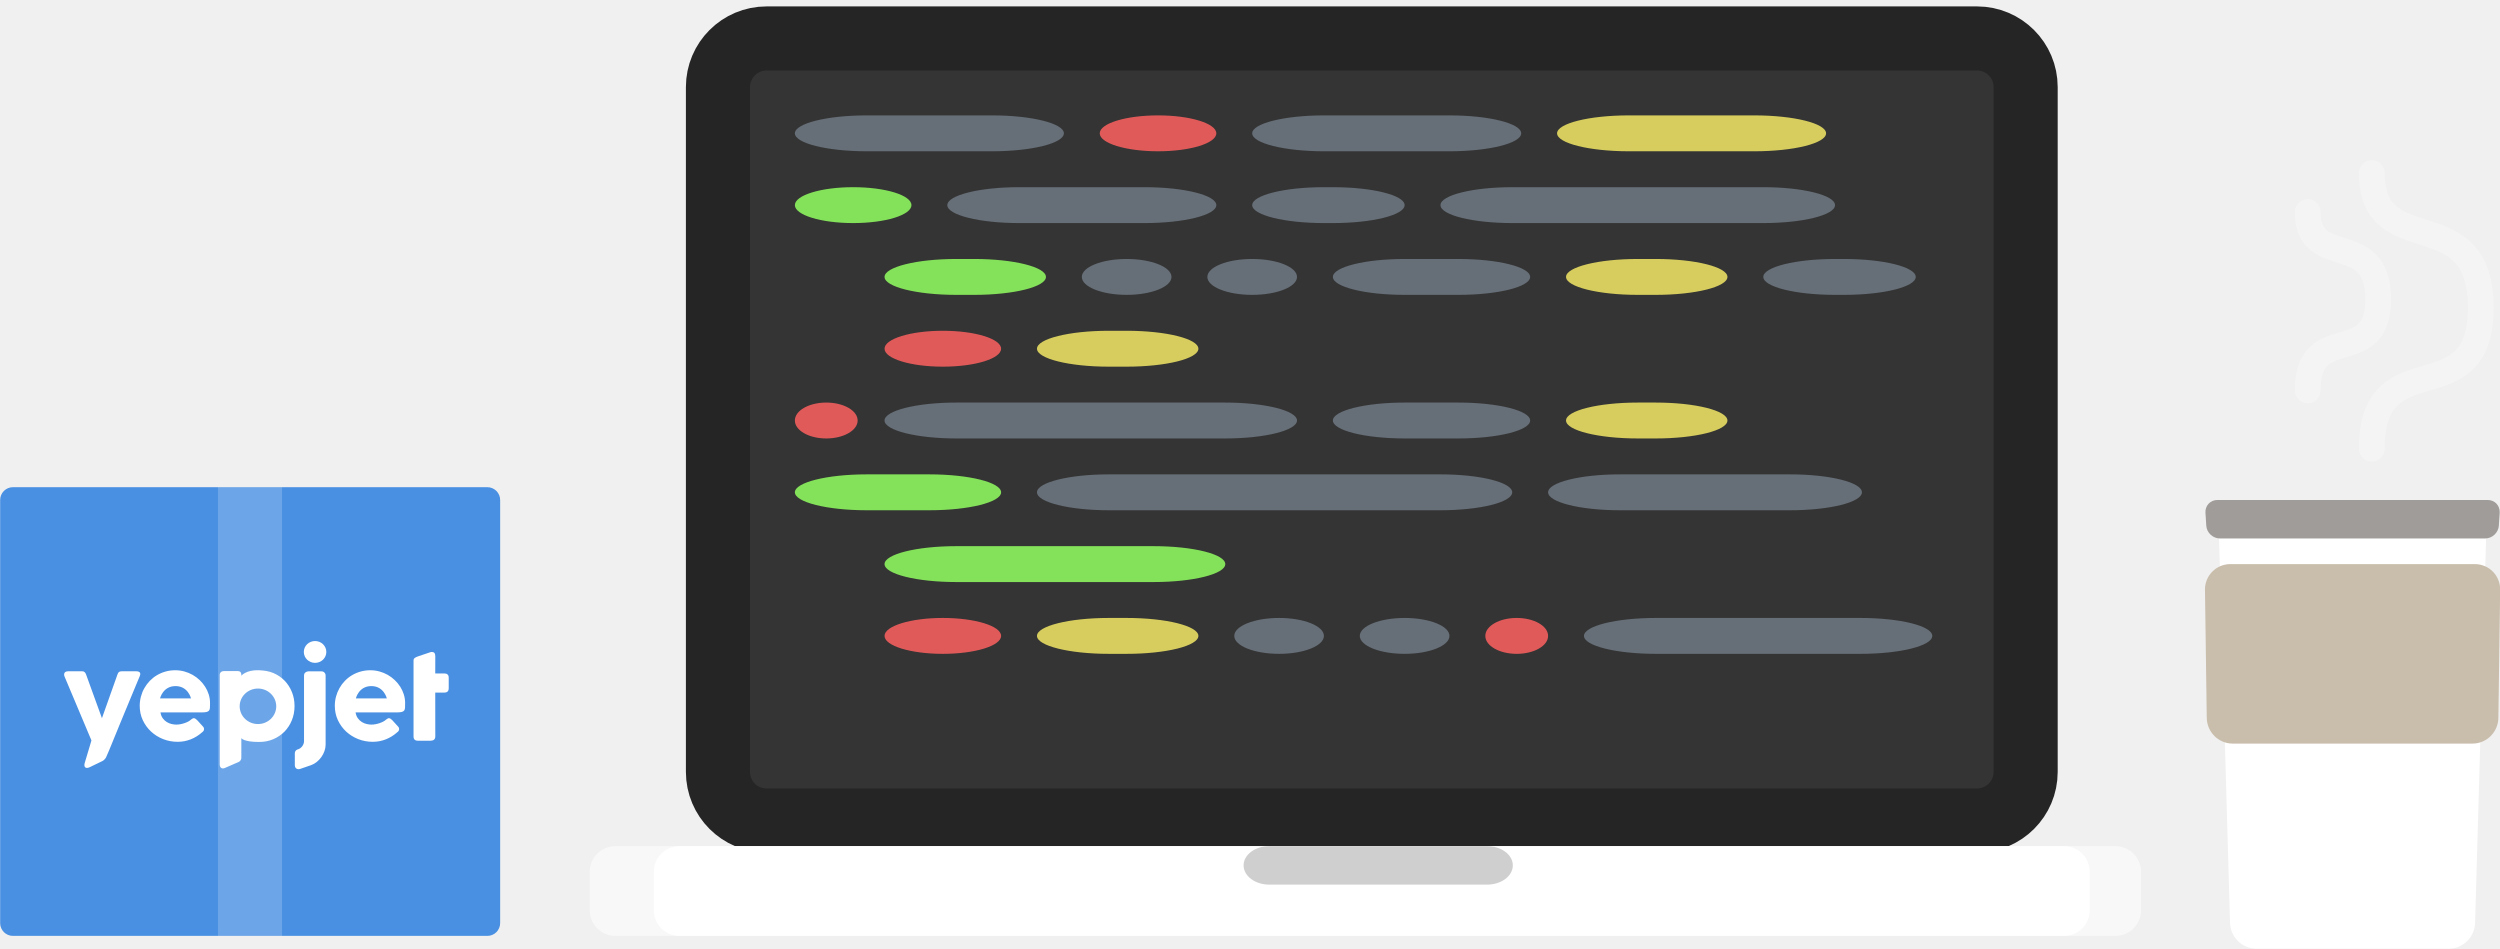
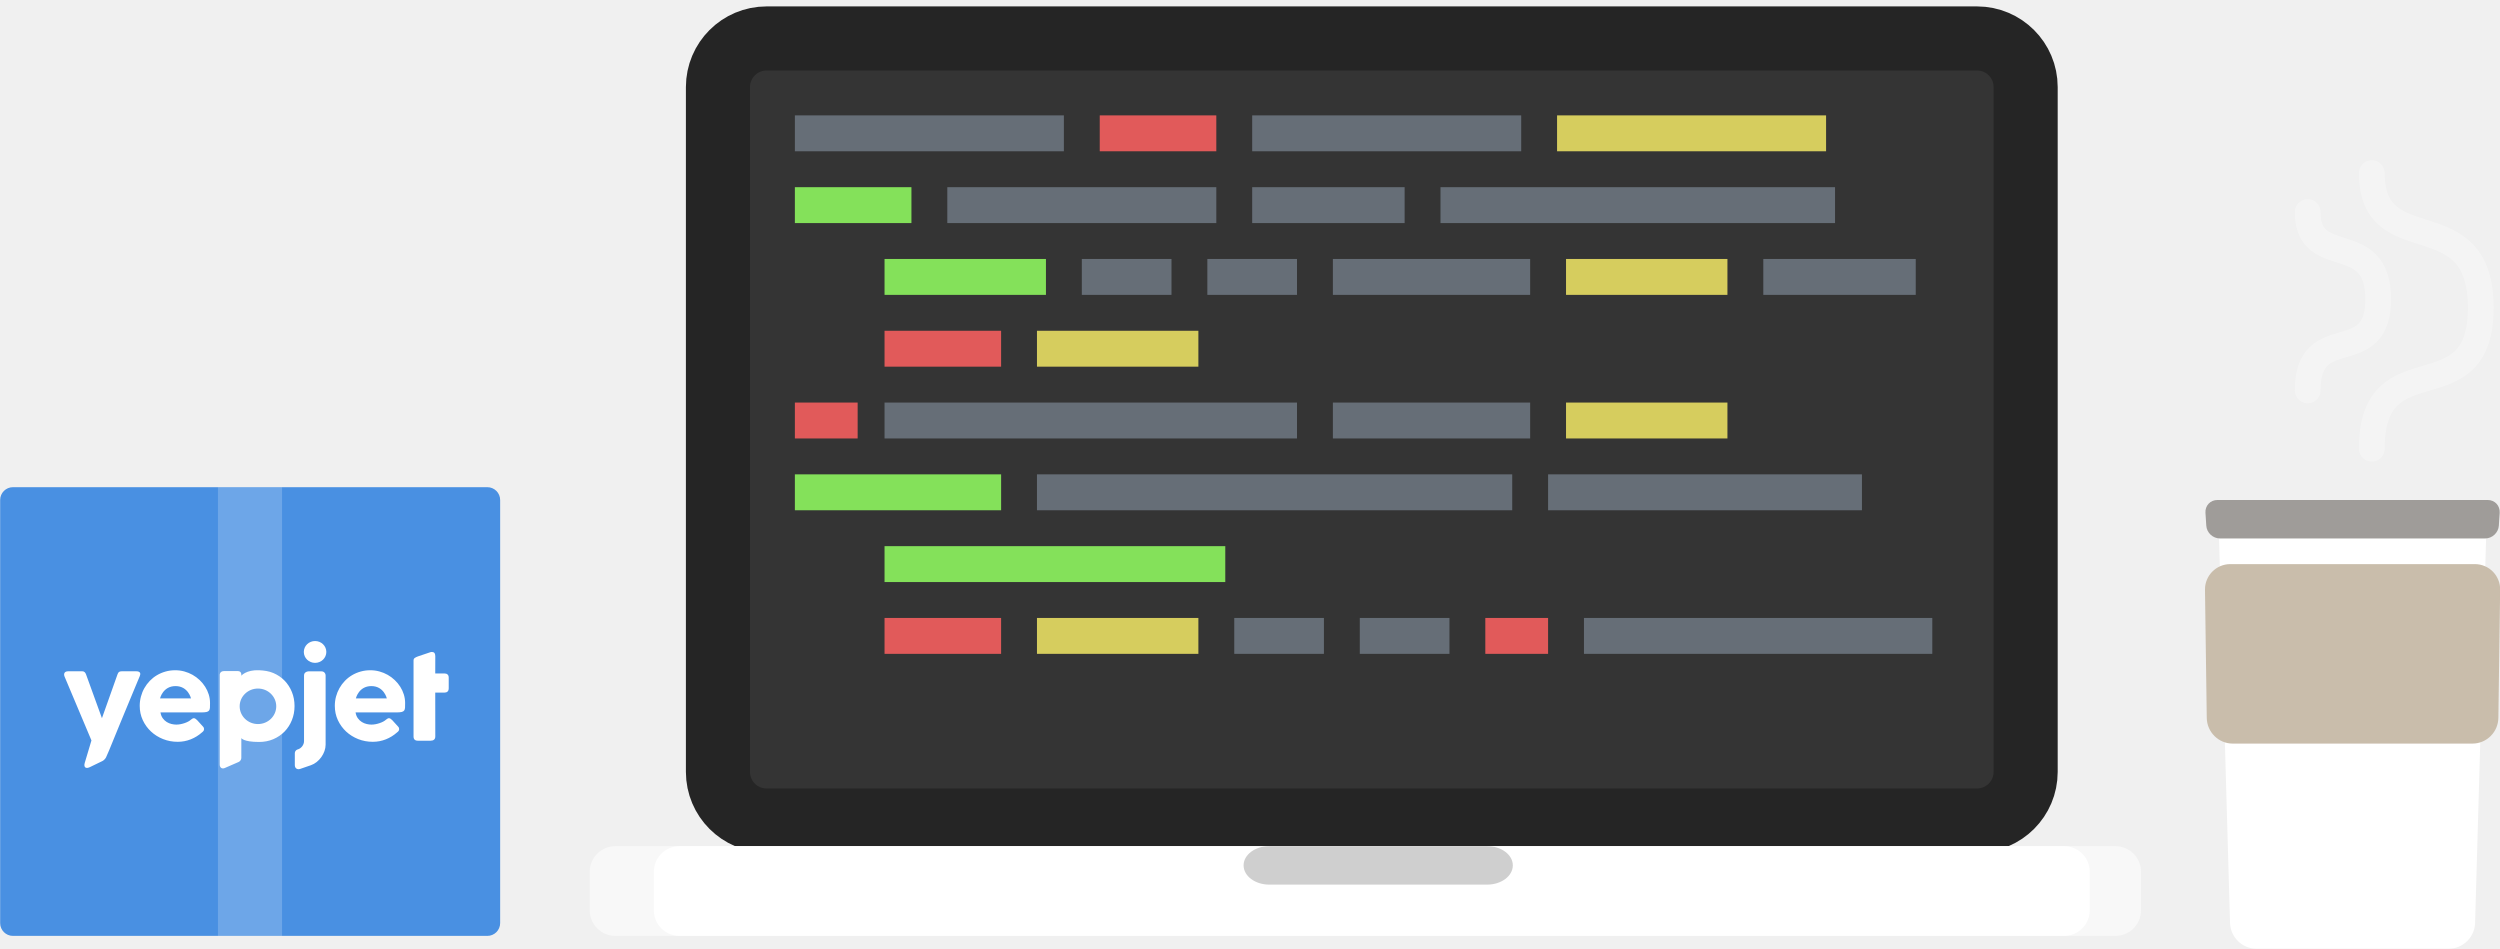
<svg xmlns="http://www.w3.org/2000/svg" width="195px" height="74px" viewBox="0 0 195 74" version="1.1">
  <defs />
  <g id="Website" stroke="none" stroke-width="1" fill="none" fill-rule="evenodd">
    <g id="home" transform="translate(-611, -1291)">
      <g id="illo3" transform="translate(611, 1294)">
        <g id="illo1" transform="translate(56, 0)" stroke="#252525" stroke-width="5" fill="#343434">
          <rect id="Rectangle-145" x="0" y="0" width="102" height="61" rx="3.793" />
        </g>
        <rect id="Rectangle-145" fill="#F8F8F8" x="46" y="63" width="121" height="7" rx="2" />
        <rect id="Rectangle-145" fill="#C2C2C2" x="99" y="63" width="16" height="3" rx="2" />
        <path d="M173.057,38.007 C173.026,36.899 173.902,36 174.995,36 L192.005,36 C193.107,36 193.974,36.9 193.943,38.007 L193.057,68.993 C193.026,70.101 192.109,71 191.003,71 L175.997,71 C174.894,71 173.974,70.1 173.943,68.993 L173.057,38.007 Z" id="Path" fill="#FFFFFF" />
        <rect id="Rectangle-371" fill="#FFFFFF" x="51" y="63" width="112" height="7" rx="2" />
        <path d="M171.989,43.006 C171.973,41.898 172.865,41 173.968,41 L193.032,41 C194.14,41 195.027,41.897 195.011,43.006 L194.873,52.994 C194.857,54.102 193.956,55 192.851,55 L174.149,55 C173.048,55 172.143,54.103 172.127,52.994 L171.989,43.006 Z" id="Path" fill="#C9BDAB" />
        <path d="M172.025,36.999 C171.99,36.447 172.401,36 172.952,36 L194.048,36 C194.595,36 195.011,36.443 194.975,36.999 L194.91,38.001 C194.874,38.553 194.392,39 193.841,39 L173.159,39 C172.605,39 172.126,38.557 172.09,38.001 L172.025,36.999 Z" id="Path" fill="#9F9C99" />
        <rect id="Rectangle-371" fill="#CFCFCF" x="97" y="63" width="21" height="3" rx="2" />
        <path d="M185,32 C185,23.5 193.5,29.5 193.5,21 C193.5,12.5 185,17.5 185,10.5" id="Path-560" stroke-opacity="0.3" stroke="#FFFFFF" stroke-width="2" stroke-linecap="round" stroke-linejoin="round" />
        <path d="M180,27.45 C180,21.95 185.5,25.833 185.5,20.333 C185.5,14.833 180,18.068 180,13.539" id="Path-560" stroke-opacity="0.3" stroke="#FFFFFF" stroke-width="2" stroke-linecap="round" stroke-linejoin="round" />
        <g id="Group" transform="translate(62, 6)">
-           <rect id="Rectangle-68" fill="#666E77" x="0" y="0" width="20.983" height="2.8" rx="5.6" />
-           <rect id="Rectangle-68" fill="#E15A5A" x="23.78" y="0" width="9.092" height="2.8" rx="5.6" />
-           <rect id="Rectangle-68" fill="#84E15A" x="0" y="5.6" width="9.092" height="2.8" rx="5.6" />
-           <rect id="Rectangle-68" fill="#84E15A" x="6.994" y="11.2" width="12.59" height="2.8" rx="5.6" />
-           <rect id="Rectangle-68" fill="#666E77" x="11.89" y="5.6" width="20.983" height="2.8" rx="5.6" />
-           <rect id="Rectangle-68" fill="#666E77" x="22.382" y="11.2" width="6.994" height="2.8" rx="5.6" />
-           <rect id="Rectangle-68" fill="#666E77" x="32.173" y="11.2" width="6.994" height="2.8" rx="5.6" />
-           <rect id="Rectangle-68" fill="#E15A5A" x="6.994" y="16.8" width="9.092" height="2.8" rx="5.6" />
-           <rect id="Rectangle-68" fill="#E15A5A" x="0" y="22.4" width="4.896" height="2.8" rx="5.6" />
-           <rect id="Rectangle-68" fill="#666E77" x="6.994" y="22.4" width="32.173" height="2.8" rx="5.6" />
-           <rect id="Rectangle-68" fill="#666E77" x="41.965" y="22.4" width="15.387" height="2.8" rx="5.6" />
-           <rect id="Rectangle-68" fill="#666E77" x="41.965" y="11.2" width="15.387" height="2.8" rx="5.6" />
-           <rect id="Rectangle-68" fill="#666E77" x="35.671" y="5.6" width="11.89" height="2.8" rx="5.6" />
-           <rect id="Rectangle-68" fill="#D6CD5E" x="60.15" y="11.2" width="12.59" height="2.8" rx="5.6" />
-           <rect id="Rectangle-68" fill="#666E77" x="50.358" y="5.6" width="30.775" height="2.8" rx="5.6" />
-           <rect id="Rectangle-68" fill="#D6CD5E" x="18.884" y="16.8" width="12.59" height="2.8" rx="5.6" />
-           <rect id="Rectangle-68" fill="#666E77" x="35.671" y="0" width="20.983" height="2.8" rx="5.6" />
-           <rect id="Rectangle-68" fill="#D6CD5E" x="59.451" y="0" width="20.983" height="2.8" rx="5.6" />
-           <rect id="Rectangle-68" fill="#84E15A" x="0" y="28" width="16.087" height="2.8" rx="5.6" />
-           <rect id="Rectangle-68" fill="#84E15A" x="6.994" y="33.6" width="26.578" height="2.8" rx="5.6" />
-           <rect id="Rectangle-68" fill="#666E77" x="18.884" y="28" width="37.069" height="2.8" rx="5.6" />
-           <rect id="Rectangle-68" fill="#E15A5A" x="6.994" y="39.2" width="9.092" height="2.8" rx="5.6" />
-           <rect id="Rectangle-68" fill="#E15A5A" x="53.855" y="39.2" width="4.896" height="2.8" rx="5.6" />
-           <rect id="Rectangle-68" fill="#666E77" x="61.549" y="39.2" width="27.17" height="2.8" rx="5.6" />
-           <rect id="Rectangle-68" fill="#D6CD5E" x="18.884" y="39.2" width="12.59" height="2.8" rx="5.6" />
-           <rect id="Rectangle-68" fill="#666E77" x="58.751" y="28" width="24.48" height="2.8" rx="5.6" />
-           <rect id="Rectangle-68" fill="#666E77" x="34.272" y="39.2" width="6.994" height="2.8" rx="5.6" />
-           <rect id="Rectangle-68" fill="#666E77" x="44.064" y="39.2" width="6.994" height="2.8" rx="5.6" />
-           <rect id="Rectangle-68" fill="#D6CD5E" x="60.15" y="22.4" width="12.59" height="2.8" rx="5.6" />
-           <rect id="Rectangle-68" fill="#666E77" x="75.538" y="11.2" width="11.89" height="2.8" rx="5.6" />
+           <rect id="Rectangle-68" fill="#666E77" x="0" y="0" width="20.983" height="2.8" />
+           <rect id="Rectangle-68" fill="#E15A5A" x="23.78" y="0" width="9.092" height="2.8" />
+           <rect id="Rectangle-68" fill="#84E15A" x="0" y="5.6" width="9.092" height="2.8" />
+           <rect id="Rectangle-68" fill="#84E15A" x="6.994" y="11.2" width="12.59" height="2.8" />
+           <rect id="Rectangle-68" fill="#666E77" x="11.89" y="5.6" width="20.983" height="2.8" />
+           <rect id="Rectangle-68" fill="#666E77" x="22.382" y="11.2" width="6.994" height="2.8" />
+           <rect id="Rectangle-68" fill="#666E77" x="32.173" y="11.2" width="6.994" height="2.8" />
+           <rect id="Rectangle-68" fill="#E15A5A" x="6.994" y="16.8" width="9.092" height="2.8" />
+           <rect id="Rectangle-68" fill="#E15A5A" x="0" y="22.4" width="4.896" height="2.8" />
+           <rect id="Rectangle-68" fill="#666E77" x="6.994" y="22.4" width="32.173" height="2.8" />
+           <rect id="Rectangle-68" fill="#666E77" x="41.965" y="22.4" width="15.387" height="2.8" />
+           <rect id="Rectangle-68" fill="#666E77" x="41.965" y="11.2" width="15.387" height="2.8" />
+           <rect id="Rectangle-68" fill="#666E77" x="35.671" y="5.6" width="11.89" height="2.8" />
+           <rect id="Rectangle-68" fill="#D6CD5E" x="60.15" y="11.2" width="12.59" height="2.8" />
+           <rect id="Rectangle-68" fill="#666E77" x="50.358" y="5.6" width="30.775" height="2.8" />
+           <rect id="Rectangle-68" fill="#D6CD5E" x="18.884" y="16.8" width="12.59" height="2.8" />
+           <rect id="Rectangle-68" fill="#666E77" x="35.671" y="0" width="20.983" height="2.8" />
+           <rect id="Rectangle-68" fill="#D6CD5E" x="59.451" y="0" width="20.983" height="2.8" />
+           <rect id="Rectangle-68" fill="#84E15A" x="0" y="28" width="16.087" height="2.8" />
+           <rect id="Rectangle-68" fill="#84E15A" x="6.994" y="33.6" width="26.578" height="2.8" />
+           <rect id="Rectangle-68" fill="#666E77" x="18.884" y="28" width="37.069" height="2.8" />
+           <rect id="Rectangle-68" fill="#E15A5A" x="6.994" y="39.2" width="9.092" height="2.8" />
+           <rect id="Rectangle-68" fill="#E15A5A" x="53.855" y="39.2" width="4.896" height="2.8" />
+           <rect id="Rectangle-68" fill="#666E77" x="61.549" y="39.2" width="27.17" height="2.8" />
+           <rect id="Rectangle-68" fill="#D6CD5E" x="18.884" y="39.2" width="12.59" height="2.8" />
+           <rect id="Rectangle-68" fill="#666E77" x="58.751" y="28" width="24.48" height="2.8" />
+           <rect id="Rectangle-68" fill="#666E77" x="34.272" y="39.2" width="6.994" height="2.8" />
+           <rect id="Rectangle-68" fill="#666E77" x="44.064" y="39.2" width="6.994" height="2.8" />
+           <rect id="Rectangle-68" fill="#D6CD5E" x="60.15" y="22.4" width="12.59" height="2.8" />
+           <rect id="Rectangle-68" fill="#666E77" x="75.538" y="11.2" width="11.89" height="2.8" />
        </g>
        <rect id="Rectangle-406" fill="#4990E2" x="0.012" y="35" width="39" height="35" rx="1" />
        <rect id="Rectangle-407" fill-opacity="0.2" fill="#FFFFFF" x="17" y="35" width="5" height="35" />
        <path d="M5.036,49.774 C4.989,49.66 4.988,49.563 5.034,49.482 C5.079,49.401 5.179,49.36 5.335,49.36 L6.421,49.36 C6.494,49.36 6.554,49.382 6.601,49.426 C6.648,49.47 6.683,49.525 6.707,49.59 L7.951,53.02 L9.169,49.59 C9.201,49.5 9.242,49.438 9.292,49.407 C9.342,49.376 9.411,49.36 9.499,49.36 L10.629,49.36 C10.711,49.36 10.776,49.371 10.822,49.392 C10.869,49.414 10.902,49.442 10.921,49.478 C10.94,49.513 10.947,49.553 10.941,49.597 C10.935,49.641 10.924,49.684 10.906,49.727 C10.795,49.994 10.673,50.286 10.541,50.602 C10.409,50.919 10.272,51.248 10.13,51.591 C9.988,51.933 9.843,52.281 9.697,52.635 C9.55,52.988 9.407,53.335 9.268,53.676 C9.129,54.017 8.995,54.344 8.866,54.658 C8.737,54.972 8.619,55.26 8.512,55.523 C8.405,55.786 8.27,56.076 8.27,56.076 C8.221,56.181 8.088,56.313 7.994,56.358 L7.011,56.835 C6.688,56.992 6.508,56.848 6.612,56.498 L7.133,54.754 L5.036,49.774 Z M15.753,54.128 C15.495,54.358 15.205,54.538 14.882,54.667 C14.56,54.796 14.218,54.861 13.858,54.861 C13.456,54.861 13.076,54.79 12.719,54.648 C12.361,54.506 12.047,54.309 11.778,54.058 C11.508,53.806 11.294,53.51 11.136,53.169 C10.978,52.828 10.898,52.458 10.898,52.057 C10.898,51.807 10.93,51.565 10.993,51.331 C11.056,51.097 11.145,50.877 11.261,50.673 C11.377,50.468 11.518,50.28 11.683,50.108 C11.849,49.936 12.034,49.789 12.24,49.667 C12.445,49.545 12.668,49.45 12.908,49.382 C13.148,49.313 13.402,49.279 13.669,49.279 C13.912,49.279 14.148,49.311 14.377,49.373 C14.605,49.436 14.82,49.524 15.021,49.637 C15.222,49.751 15.405,49.887 15.573,50.046 C15.74,50.205 15.883,50.379 16.003,50.568 C16.124,50.757 16.217,50.959 16.283,51.173 C16.349,51.388 16.382,51.608 16.382,51.836 C16.382,51.983 16.379,52.104 16.375,52.198 C16.371,52.292 16.348,52.366 16.307,52.422 C16.266,52.477 16.198,52.515 16.102,52.537 C16.007,52.558 15.867,52.569 15.683,52.569 L12.517,52.569 C12.546,52.75 12.605,52.902 12.695,53.024 C12.784,53.147 12.887,53.244 13.005,53.316 C13.122,53.389 13.246,53.441 13.378,53.472 C13.51,53.503 13.635,53.519 13.752,53.519 C13.858,53.519 13.966,53.508 14.078,53.487 C14.189,53.465 14.297,53.437 14.401,53.401 C14.505,53.366 14.6,53.325 14.687,53.278 C14.773,53.231 14.843,53.182 14.895,53.131 C14.942,53.094 14.983,53.066 15.016,53.048 C15.05,53.029 15.086,53.02 15.124,53.02 C15.162,53.02 15.201,53.033 15.241,53.058 C15.28,53.084 15.325,53.121 15.375,53.169 L15.841,53.681 C15.873,53.717 15.894,53.751 15.902,53.781 C15.911,53.81 15.916,53.841 15.916,53.872 C15.916,53.929 15.899,53.978 15.867,54.019 C15.835,54.06 15.797,54.097 15.753,54.128 L15.753,54.128 Z M17.491,49.343 L18.541,49.343 C18.87,49.343 18.824,49.667 18.824,49.667 L18.824,49.705 C18.824,49.705 19.199,49.237 20.208,49.279 C20.61,49.296 20.98,49.351 21.319,49.495 C21.657,49.638 21.949,49.835 22.194,50.087 C22.438,50.338 22.63,50.634 22.767,50.973 C22.905,51.312 22.974,51.679 22.974,52.074 C22.974,52.466 22.905,52.833 22.767,53.174 C22.63,53.514 22.438,53.81 22.194,54.062 C21.949,54.313 21.657,54.511 21.319,54.656 C20.98,54.801 20.61,54.873 20.208,54.873 C18.98,54.873 18.824,54.571 18.824,54.571 L18.823,56.126 C18.823,56.246 18.733,56.383 18.617,56.433 L17.53,56.906 C17.314,57 17.139,56.878 17.139,56.634 L17.139,49.659 C17.139,49.659 17.114,49.343 17.491,49.343 Z M22.996,55.743 C22.996,55.621 23.084,55.495 23.207,55.458 L23.239,55.449 C23.501,55.371 23.714,55.095 23.714,54.81 L23.714,49.697 C23.714,49.586 23.751,49.503 23.824,49.448 C23.897,49.392 23.978,49.365 24.066,49.365 L25.064,49.365 C25.169,49.365 25.251,49.397 25.31,49.463 C25.369,49.528 25.398,49.606 25.398,49.697 L25.398,55.083 C25.398,55.751 24.889,56.468 24.253,56.686 L23.414,56.975 C23.183,57.054 22.996,56.923 22.996,56.682 L22.996,55.743 Z M30.1,54.667 C29.777,54.796 29.436,54.861 29.075,54.861 C28.674,54.861 28.294,54.79 27.936,54.648 C27.579,54.506 27.265,54.309 26.995,54.058 C26.726,53.806 26.512,53.51 26.353,53.169 C26.195,52.828 26.116,52.458 26.116,52.057 C26.116,51.807 26.147,51.565 26.21,51.331 C26.273,51.097 26.363,50.877 26.479,50.673 C26.594,50.468 26.735,50.28 26.901,50.108 C27.066,49.936 27.252,49.789 27.457,49.667 C27.662,49.545 27.885,49.45 28.125,49.382 C28.366,49.313 28.619,49.279 28.886,49.279 C29.129,49.279 29.365,49.311 29.594,49.373 C29.823,49.436 30.037,49.524 30.238,49.637 C30.439,49.751 30.623,49.887 30.79,50.046 C30.957,50.205 31.101,50.379 31.221,50.568 C31.341,50.757 31.434,50.959 31.5,51.173 C31.566,51.388 31.599,51.608 31.599,51.836 C31.599,51.983 31.597,52.104 31.593,52.198 C31.588,52.292 31.565,52.366 31.524,52.422 C31.483,52.477 31.415,52.515 31.32,52.537 C31.225,52.558 31.085,52.569 30.9,52.569 L27.734,52.569 C27.763,52.75 27.823,52.902 27.912,53.024 C28.001,53.147 28.105,53.244 28.222,53.316 C28.339,53.389 28.464,53.441 28.596,53.472 C28.728,53.503 28.852,53.519 28.97,53.519 C29.075,53.519 29.184,53.508 29.295,53.487 C29.406,53.465 29.514,53.437 29.618,53.401 C29.722,53.366 29.818,53.325 29.904,53.278 C29.99,53.231 30.06,53.182 30.113,53.131 C30.16,53.094 30.2,53.066 30.234,53.048 C30.267,53.029 30.303,53.02 30.342,53.02 C30.38,53.02 30.418,53.033 30.458,53.058 C30.498,53.084 30.542,53.121 30.592,53.169 L31.058,53.681 C31.091,53.717 31.111,53.751 31.12,53.781 C31.129,53.81 31.133,53.841 31.133,53.872 C31.133,53.929 31.117,53.978 31.085,54.019 C31.052,54.06 31.014,54.097 30.97,54.128 C30.712,54.358 30.422,54.538 30.1,54.667 Z M27.758,51.474 L30.172,51.474 C30.172,51.474 29.952,50.515 28.965,50.515 C27.977,50.515 27.758,51.474 27.758,51.474 Z M12.484,51.474 L14.898,51.474 C14.898,51.474 14.678,50.515 13.691,50.515 C12.703,50.515 12.484,51.474 12.484,51.474 Z M32.256,48.521 C32.256,48.433 32.286,48.367 32.346,48.323 C32.406,48.279 32.492,48.237 32.604,48.197 L33.602,47.861 C33.616,47.858 33.63,47.856 33.643,47.856 L33.681,47.856 C33.789,47.856 33.862,47.887 33.899,47.948 C33.935,48.009 33.953,48.089 33.953,48.189 L33.949,49.531 L34.683,49.531 C34.777,49.531 34.853,49.558 34.912,49.612 C34.971,49.666 35,49.747 35,49.855 L35,50.677 C35,50.796 34.971,50.883 34.912,50.939 C34.853,50.994 34.777,51.022 34.683,51.022 L33.949,51.022 L33.953,54.447 C33.953,54.555 33.921,54.637 33.857,54.692 C33.792,54.748 33.703,54.775 33.589,54.775 L32.595,54.775 C32.369,54.775 32.256,54.666 32.256,54.447 L32.256,48.521 Z M24.576,48.704 C25.061,48.704 25.454,48.323 25.454,47.852 C25.454,47.382 25.061,47 24.576,47 C24.091,47 23.698,47.382 23.698,47.852 C23.698,48.323 24.091,48.704 24.576,48.704 Z M20.121,53.476 C20.909,53.476 21.547,52.856 21.547,52.091 C21.547,51.327 20.909,50.707 20.121,50.707 C19.333,50.707 18.694,51.327 18.694,52.091 C18.694,52.856 19.333,53.476 20.121,53.476 Z" id="yepjet" fill="#FFFFFF" />
      </g>
    </g>
  </g>
</svg>
